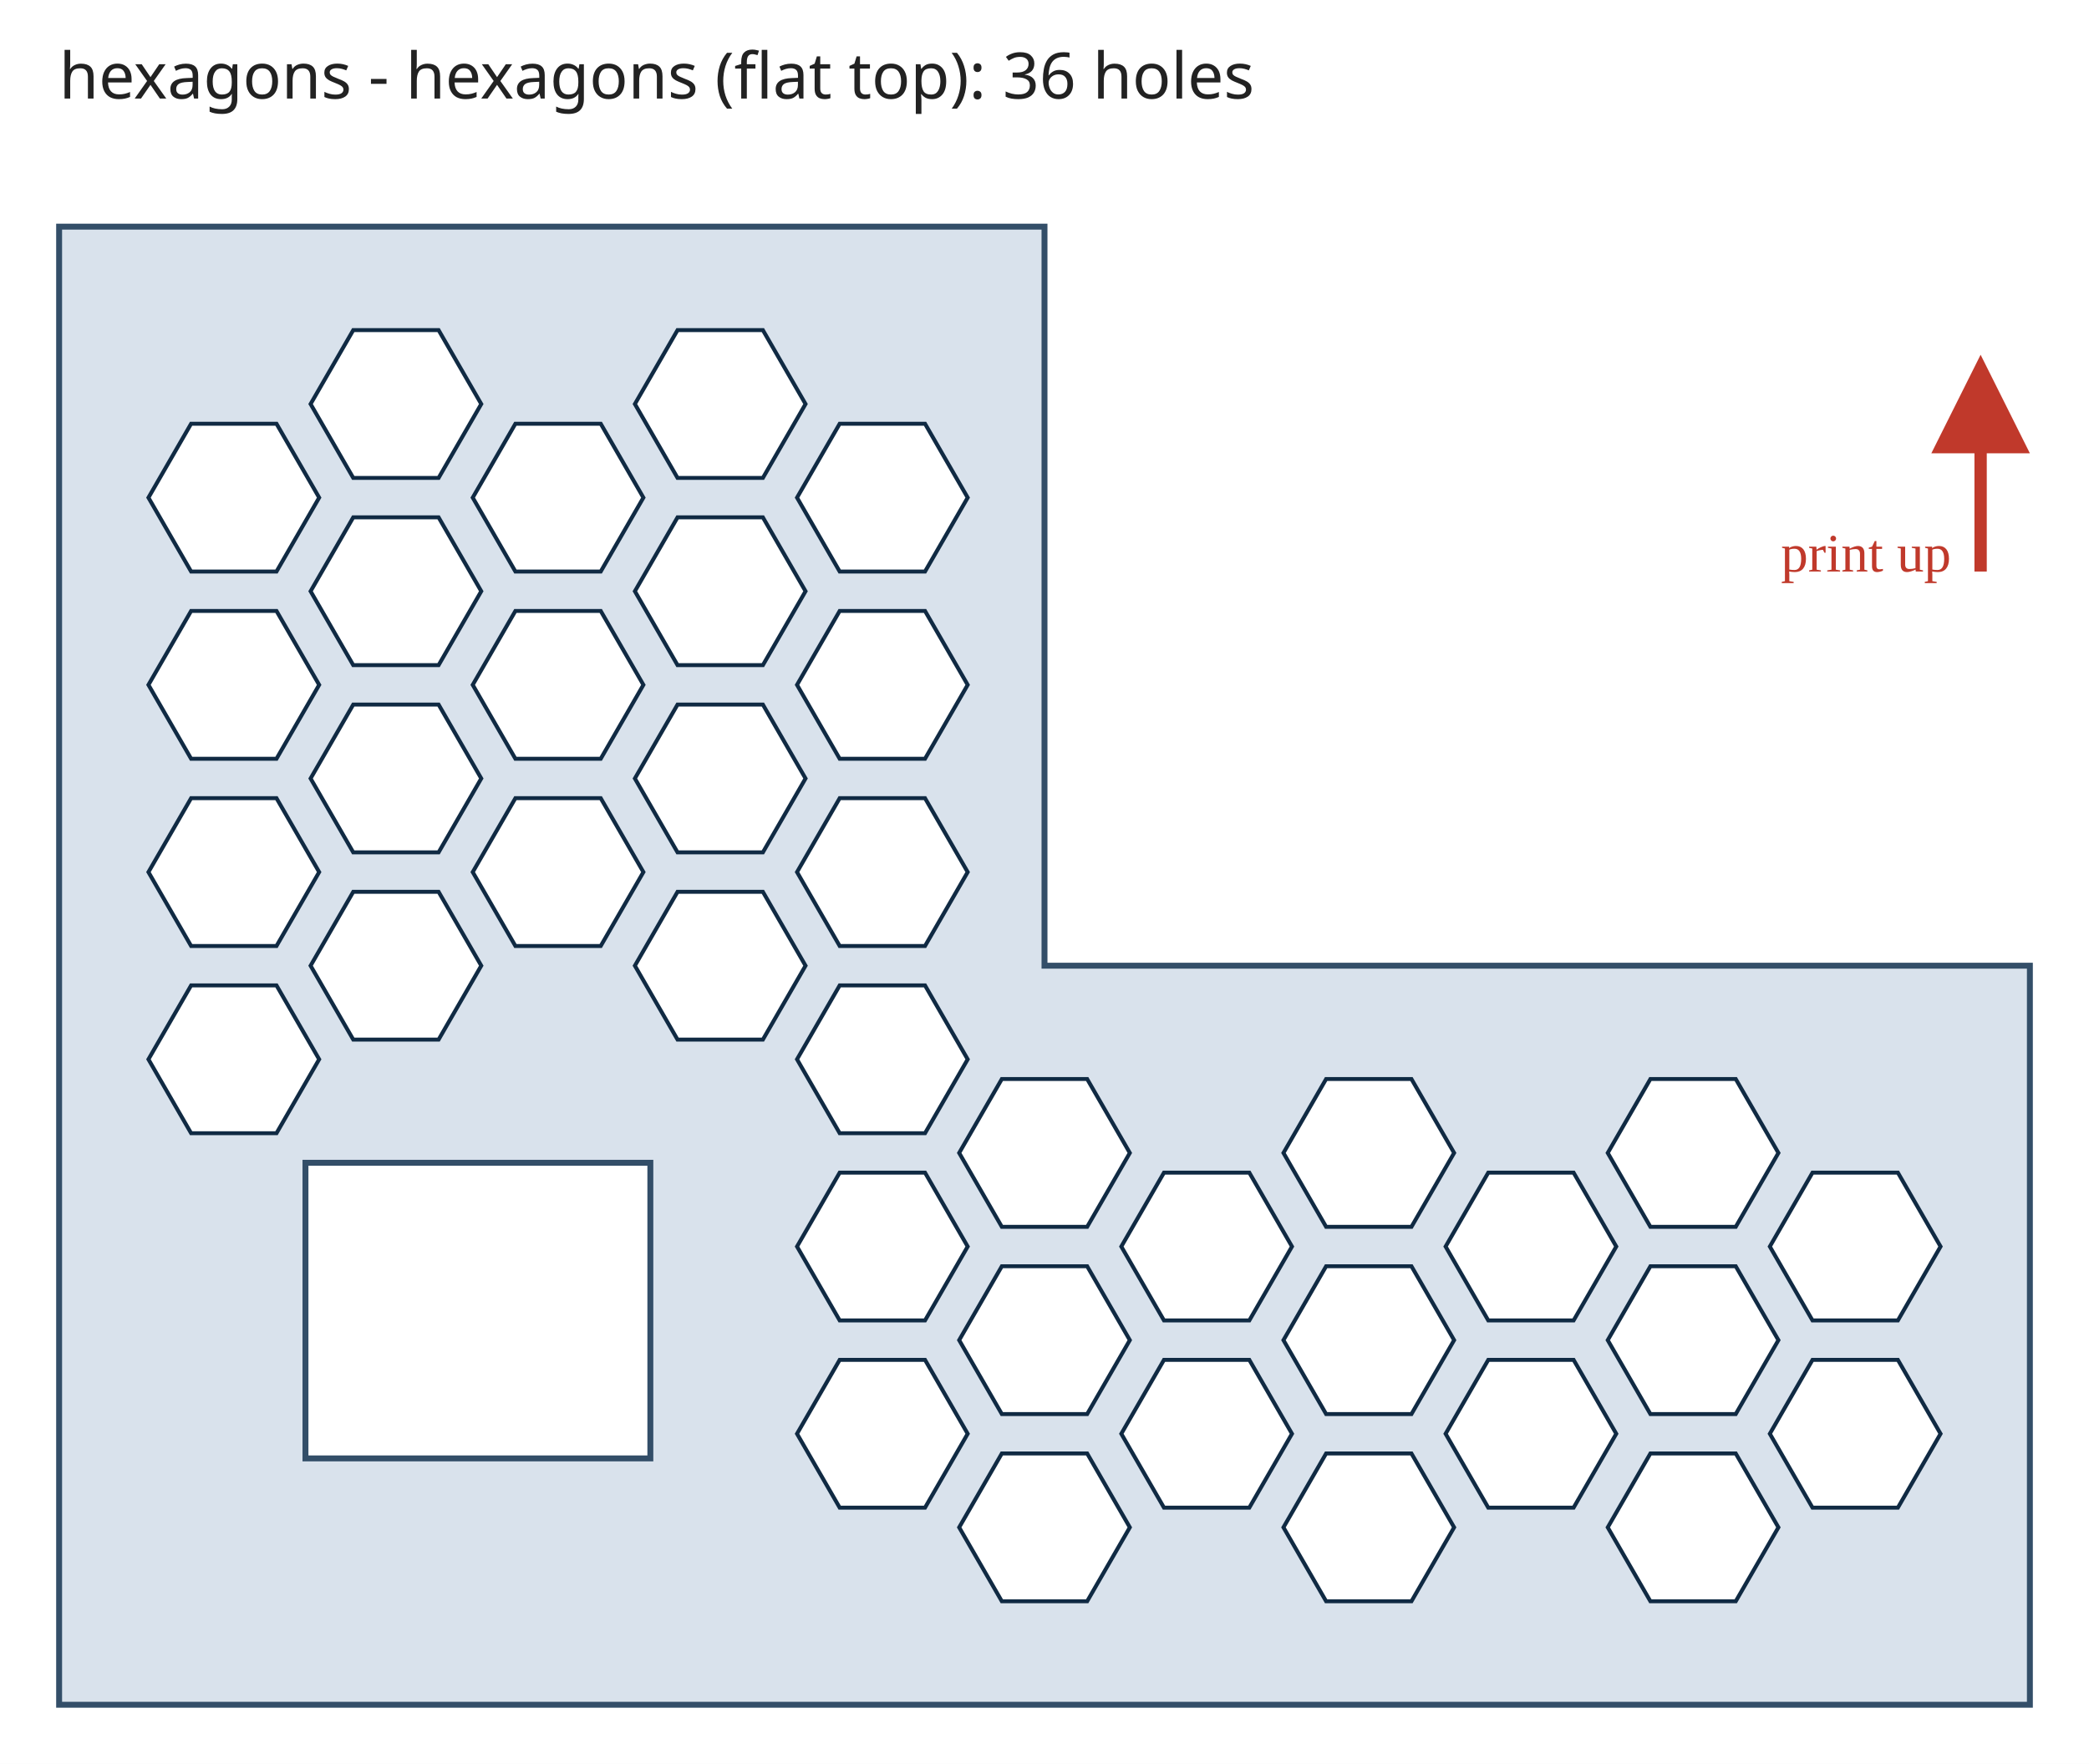
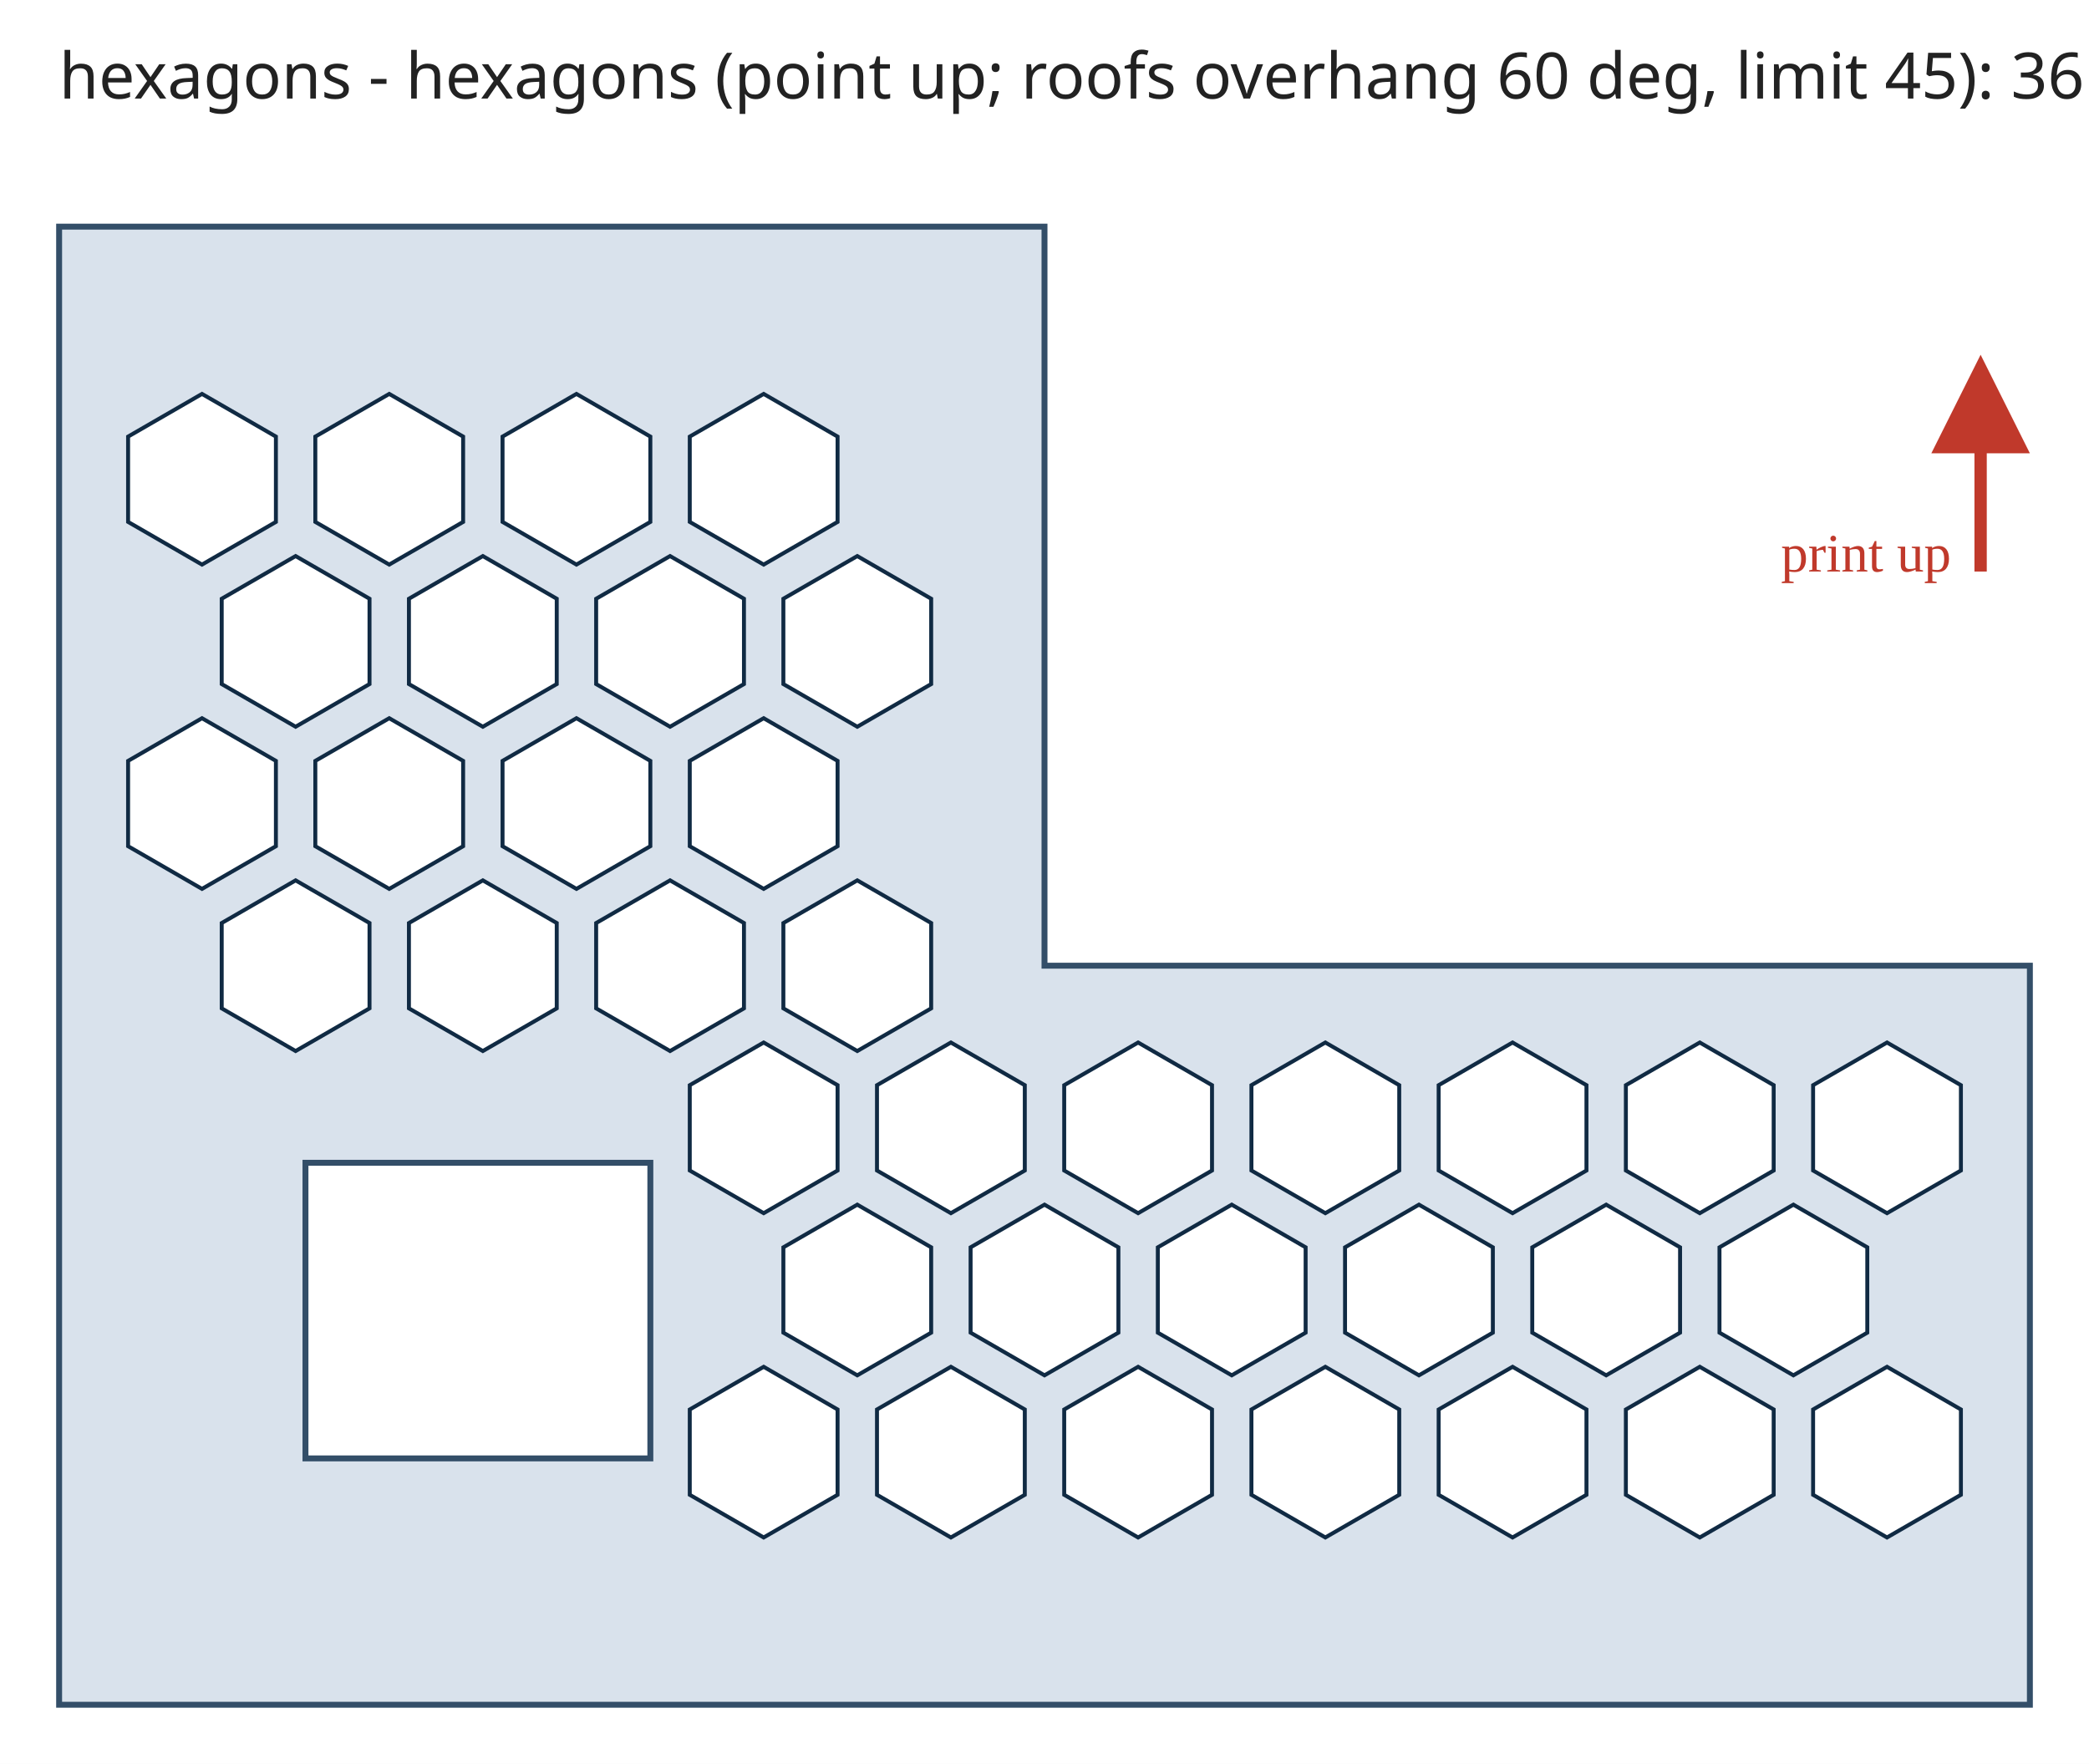
<svg xmlns="http://www.w3.org/2000/svg" width="424" height="358" viewBox="0 0 424 358">
  <defs>
    <marker id="a" markerWidth="8" markerHeight="8" refX="4" refY="4" orient="auto">
      <path d="M0,0 L8,4 L0,8 z" fill="#c0392b" />
    </marker>
  </defs>
  <rect width="100%" height="100%" fill="#ffffff" />
-   <text x="12" y="20" font-family="sans-serif" font-size="13" fill="#222">hexagons - hexagons (flat top): 36 holes</text>
+   <text x="12" y="20" font-family="sans-serif" font-size="13" fill="#222">hexagons - hexagons (point up; roofs overhang 60 deg, limit 45): 36 holes (36 NOT printable)</text>
  <path d="M 12.00 346.00 L 412.00 346.00 L 412.00 196.00 L 212.00 196.00 L 212.00 46.00 L 12.00 46.00 Z M 62.00 236.00 L 132.00 236.00 L 132.00 296.00 L 62.00 296.00 Z" fill="#d9e2ec" stroke="#334e68" stroke-width="1.2" fill-rule="evenodd" />
-   <path d="M 385.21 276.00 L 367.88 276.00 L 359.22 291.00 L 367.88 306.00 L 385.21 306.00 L 393.87 291.00 Z M 385.21 238.00 L 367.88 238.00 L 359.22 253.00 L 367.88 268.00 L 385.21 268.00 L 393.87 253.00 Z M 352.30 295.00 L 334.98 295.00 L 326.32 310.00 L 334.98 325.00 L 352.30 325.00 L 360.96 310.00 Z M 352.30 257.00 L 334.98 257.00 L 326.32 272.00 L 334.98 287.00 L 352.30 287.00 L 360.96 272.00 Z M 352.30 219.00 L 334.98 219.00 L 326.32 234.00 L 334.98 249.00 L 352.30 249.00 L 360.96 234.00 Z M 319.39 276.00 L 302.07 276.00 L 293.41 291.00 L 302.07 306.00 L 319.39 306.00 L 328.05 291.00 Z M 319.39 238.00 L 302.07 238.00 L 293.41 253.00 L 302.07 268.00 L 319.39 268.00 L 328.05 253.00 Z M 286.48 295.00 L 269.16 295.00 L 260.50 310.00 L 269.16 325.00 L 286.48 325.00 L 295.14 310.00 Z M 286.48 257.00 L 269.16 257.00 L 260.50 272.00 L 269.16 287.00 L 286.48 287.00 L 295.14 272.00 Z M 286.48 219.00 L 269.16 219.00 L 260.50 234.00 L 269.16 249.00 L 286.48 249.00 L 295.14 234.00 Z M 253.57 276.00 L 236.25 276.00 L 227.59 291.00 L 236.25 306.00 L 253.57 306.00 L 262.23 291.00 Z M 253.57 238.00 L 236.25 238.00 L 227.59 253.00 L 236.25 268.00 L 253.57 268.00 L 262.23 253.00 Z M 220.66 295.00 L 203.34 295.00 L 194.68 310.00 L 203.34 325.00 L 220.66 325.00 L 229.32 310.00 Z M 220.66 257.00 L 203.34 257.00 L 194.68 272.00 L 203.34 287.00 L 220.66 287.00 L 229.32 272.00 Z M 220.66 219.00 L 203.34 219.00 L 194.68 234.00 L 203.34 249.00 L 220.66 249.00 L 229.32 234.00 Z M 187.75 276.00 L 170.43 276.00 L 161.77 291.00 L 170.43 306.00 L 187.75 306.00 L 196.41 291.00 Z M 187.75 238.00 L 170.43 238.00 L 161.77 253.00 L 170.43 268.00 L 187.75 268.00 L 196.41 253.00 Z M 187.75 200.00 L 170.43 200.00 L 161.77 215.00 L 170.43 230.00 L 187.75 230.00 L 196.41 215.00 Z M 187.75 162.00 L 170.43 162.00 L 161.77 177.00 L 170.43 192.00 L 187.75 192.00 L 196.41 177.00 Z M 187.75 124.00 L 170.43 124.00 L 161.77 139.00 L 170.43 154.00 L 187.75 154.00 L 196.41 139.00 Z M 187.75 86.00 L 170.43 86.00 L 161.77 101.00 L 170.43 116.00 L 187.75 116.00 L 196.41 101.00 Z M 154.84 181.00 L 137.52 181.00 L 128.86 196.00 L 137.52 211.00 L 154.84 211.00 L 163.50 196.00 Z M 154.84 143.00 L 137.52 143.00 L 128.86 158.00 L 137.52 173.00 L 154.84 173.00 L 163.50 158.00 Z M 154.84 105.00 L 137.52 105.00 L 128.86 120.00 L 137.52 135.00 L 154.84 135.00 L 163.50 120.00 Z M 154.84 67.00 L 137.52 67.00 L 128.86 82.00 L 137.52 97.00 L 154.84 97.00 L 163.50 82.00 Z M 121.93 162.00 L 104.61 162.00 L 95.95 177.00 L 104.61 192.00 L 121.93 192.00 L 130.59 177.00 Z M 121.93 124.00 L 104.61 124.00 L 95.95 139.00 L 104.61 154.00 L 121.93 154.00 L 130.59 139.00 Z M 121.93 86.00 L 104.61 86.00 L 95.95 101.00 L 104.61 116.00 L 121.93 116.00 L 130.59 101.00 Z M 89.02 181.00 L 71.70 181.00 L 63.04 196.00 L 71.70 211.00 L 89.02 211.00 L 97.68 196.00 Z M 89.02 143.00 L 71.70 143.00 L 63.04 158.00 L 71.70 173.00 L 89.02 173.00 L 97.68 158.00 Z M 89.02 105.00 L 71.70 105.00 L 63.04 120.00 L 71.70 135.00 L 89.02 135.00 L 97.68 120.00 Z M 89.02 67.00 L 71.70 67.00 L 63.04 82.00 L 71.70 97.00 L 89.02 97.00 L 97.68 82.00 Z M 56.12 200.00 L 38.79 200.00 L 30.13 215.00 L 38.79 230.00 L 56.12 230.00 L 64.78 215.00 Z M 56.12 162.00 L 38.79 162.00 L 30.13 177.00 L 38.79 192.00 L 56.12 192.00 L 64.78 177.00 Z M 56.12 124.00 L 38.79 124.00 L 30.13 139.00 L 38.79 154.00 L 56.12 154.00 L 64.78 139.00 Z M 56.12 86.00 L 38.79 86.00 L 30.13 101.00 L 38.79 116.00 L 56.12 116.00 L 64.78 101.00 Z" fill="#ffffff" stroke="#102a43" stroke-width="0.8" />
+   <path d="M 398.00 286.07 L 383.00 277.41 L 368.00 286.07 L 368.00 303.39 L 383.00 312.05 L 398.00 303.39 Z M 360.00 286.07 L 345.00 277.41 L 330.00 286.07 L 330.00 303.39 L 345.00 312.05 L 360.00 303.39 Z M 379.00 253.16 L 364.00 244.50 L 349.00 253.16 L 349.00 270.48 L 364.00 279.14 L 379.00 270.48 Z M 398.00 220.25 L 383.00 211.59 L 368.00 220.25 L 368.00 237.57 L 383.00 246.23 L 398.00 237.57 Z M 322.00 286.07 L 307.00 277.41 L 292.00 286.07 L 292.00 303.39 L 307.00 312.05 L 322.00 303.39 Z M 341.00 253.16 L 326.00 244.50 L 311.00 253.16 L 311.00 270.48 L 326.00 279.14 L 341.00 270.48 Z M 360.00 220.25 L 345.00 211.59 L 330.00 220.25 L 330.00 237.57 L 345.00 246.23 L 360.00 237.57 Z M 284.00 286.07 L 269.00 277.41 L 254.00 286.07 L 254.00 303.39 L 269.00 312.05 L 284.00 303.39 Z M 303.00 253.16 L 288.00 244.50 L 273.00 253.16 L 273.00 270.48 L 288.00 279.14 L 303.00 270.48 Z M 322.00 220.25 L 307.00 211.59 L 292.00 220.25 L 292.00 237.57 L 307.00 246.23 L 322.00 237.57 Z M 246.00 286.07 L 231.00 277.41 L 216.00 286.07 L 216.00 303.39 L 231.00 312.05 L 246.00 303.39 Z M 265.00 253.16 L 250.00 244.50 L 235.00 253.16 L 235.00 270.48 L 250.00 279.14 L 265.00 270.48 Z M 284.00 220.25 L 269.00 211.59 L 254.00 220.25 L 254.00 237.57 L 269.00 246.23 L 284.00 237.57 Z M 208.00 286.07 L 193.00 277.41 L 178.00 286.07 L 178.00 303.39 L 193.00 312.05 L 208.00 303.39 Z M 227.00 253.16 L 212.00 244.50 L 197.00 253.16 L 197.00 270.48 L 212.00 279.14 L 227.00 270.48 Z M 246.00 220.25 L 231.00 211.59 L 216.00 220.25 L 216.00 237.57 L 231.00 246.23 L 246.00 237.57 Z M 170.00 286.07 L 155.00 277.41 L 140.00 286.07 L 140.00 303.39 L 155.00 312.05 L 170.00 303.39 Z M 189.00 253.16 L 174.00 244.50 L 159.00 253.16 L 159.00 270.48 L 174.00 279.14 L 189.00 270.48 Z M 208.00 220.25 L 193.00 211.59 L 178.00 220.25 L 178.00 237.57 L 193.00 246.23 L 208.00 237.57 Z M 170.00 220.25 L 155.00 211.59 L 140.00 220.25 L 140.00 237.57 L 155.00 246.23 L 170.00 237.57 Z M 189.00 187.34 L 174.00 178.68 L 159.00 187.34 L 159.00 204.66 L 174.00 213.32 L 189.00 204.66 Z M 151.00 187.34 L 136.00 178.68 L 121.00 187.34 L 121.00 204.66 L 136.00 213.32 L 151.00 204.66 Z M 170.00 154.43 L 155.00 145.77 L 140.00 154.43 L 140.00 171.75 L 155.00 180.41 L 170.00 171.75 Z M 189.00 121.52 L 174.00 112.86 L 159.00 121.52 L 159.00 138.84 L 174.00 147.50 L 189.00 138.84 Z M 113.00 187.34 L 98.00 178.68 L 83.00 187.34 L 83.00 204.66 L 98.00 213.32 L 113.00 204.66 Z M 132.00 154.43 L 117.00 145.77 L 102.00 154.43 L 102.00 171.75 L 117.00 180.41 L 132.00 171.75 Z M 151.00 121.52 L 136.00 112.86 L 121.00 121.52 L 121.00 138.84 L 136.00 147.50 L 151.00 138.84 Z M 170.00 88.61 L 155.00 79.95 L 140.00 88.61 L 140.00 105.93 L 155.00 114.59 L 170.00 105.93 Z M 75.00 187.34 L 60.00 178.68 L 45.00 187.34 L 45.00 204.66 L 60.00 213.32 L 75.00 204.66 Z M 94.00 154.43 L 79.00 145.77 L 64.00 154.43 L 64.00 171.75 L 79.00 180.41 L 94.00 171.75 Z M 113.00 121.52 L 98.00 112.86 L 83.00 121.52 L 83.00 138.84 L 98.00 147.50 L 113.00 138.84 Z M 132.00 88.61 L 117.00 79.95 L 102.00 88.61 L 102.00 105.93 L 117.00 114.59 L 132.00 105.93 Z M 56.00 154.43 L 41.00 145.77 L 26.00 154.43 L 26.00 171.75 L 41.00 180.41 L 56.00 171.75 Z M 75.00 121.52 L 60.00 112.86 L 45.00 121.52 L 45.00 138.84 L 60.00 147.50 L 75.00 138.84 Z M 94.00 88.61 L 79.00 79.95 L 64.00 88.61 L 64.00 105.93 L 79.00 114.59 L 94.00 105.93 Z M 56.00 88.61 L 41.00 79.95 L 26.00 88.61 L 26.00 105.93 L 41.00 114.59 L 56.00 105.93 Z" fill="#ffffff" stroke="#102a43" stroke-width="0.8" />
  <line x1="402" y1="116" x2="402" y2="82" stroke="#c0392b" stroke-width="2.5" marker-end="url(#a)" />
  <text x="396" y="116" font-size="11" fill="#c0392b" text-anchor="end">print up</text>
</svg>
